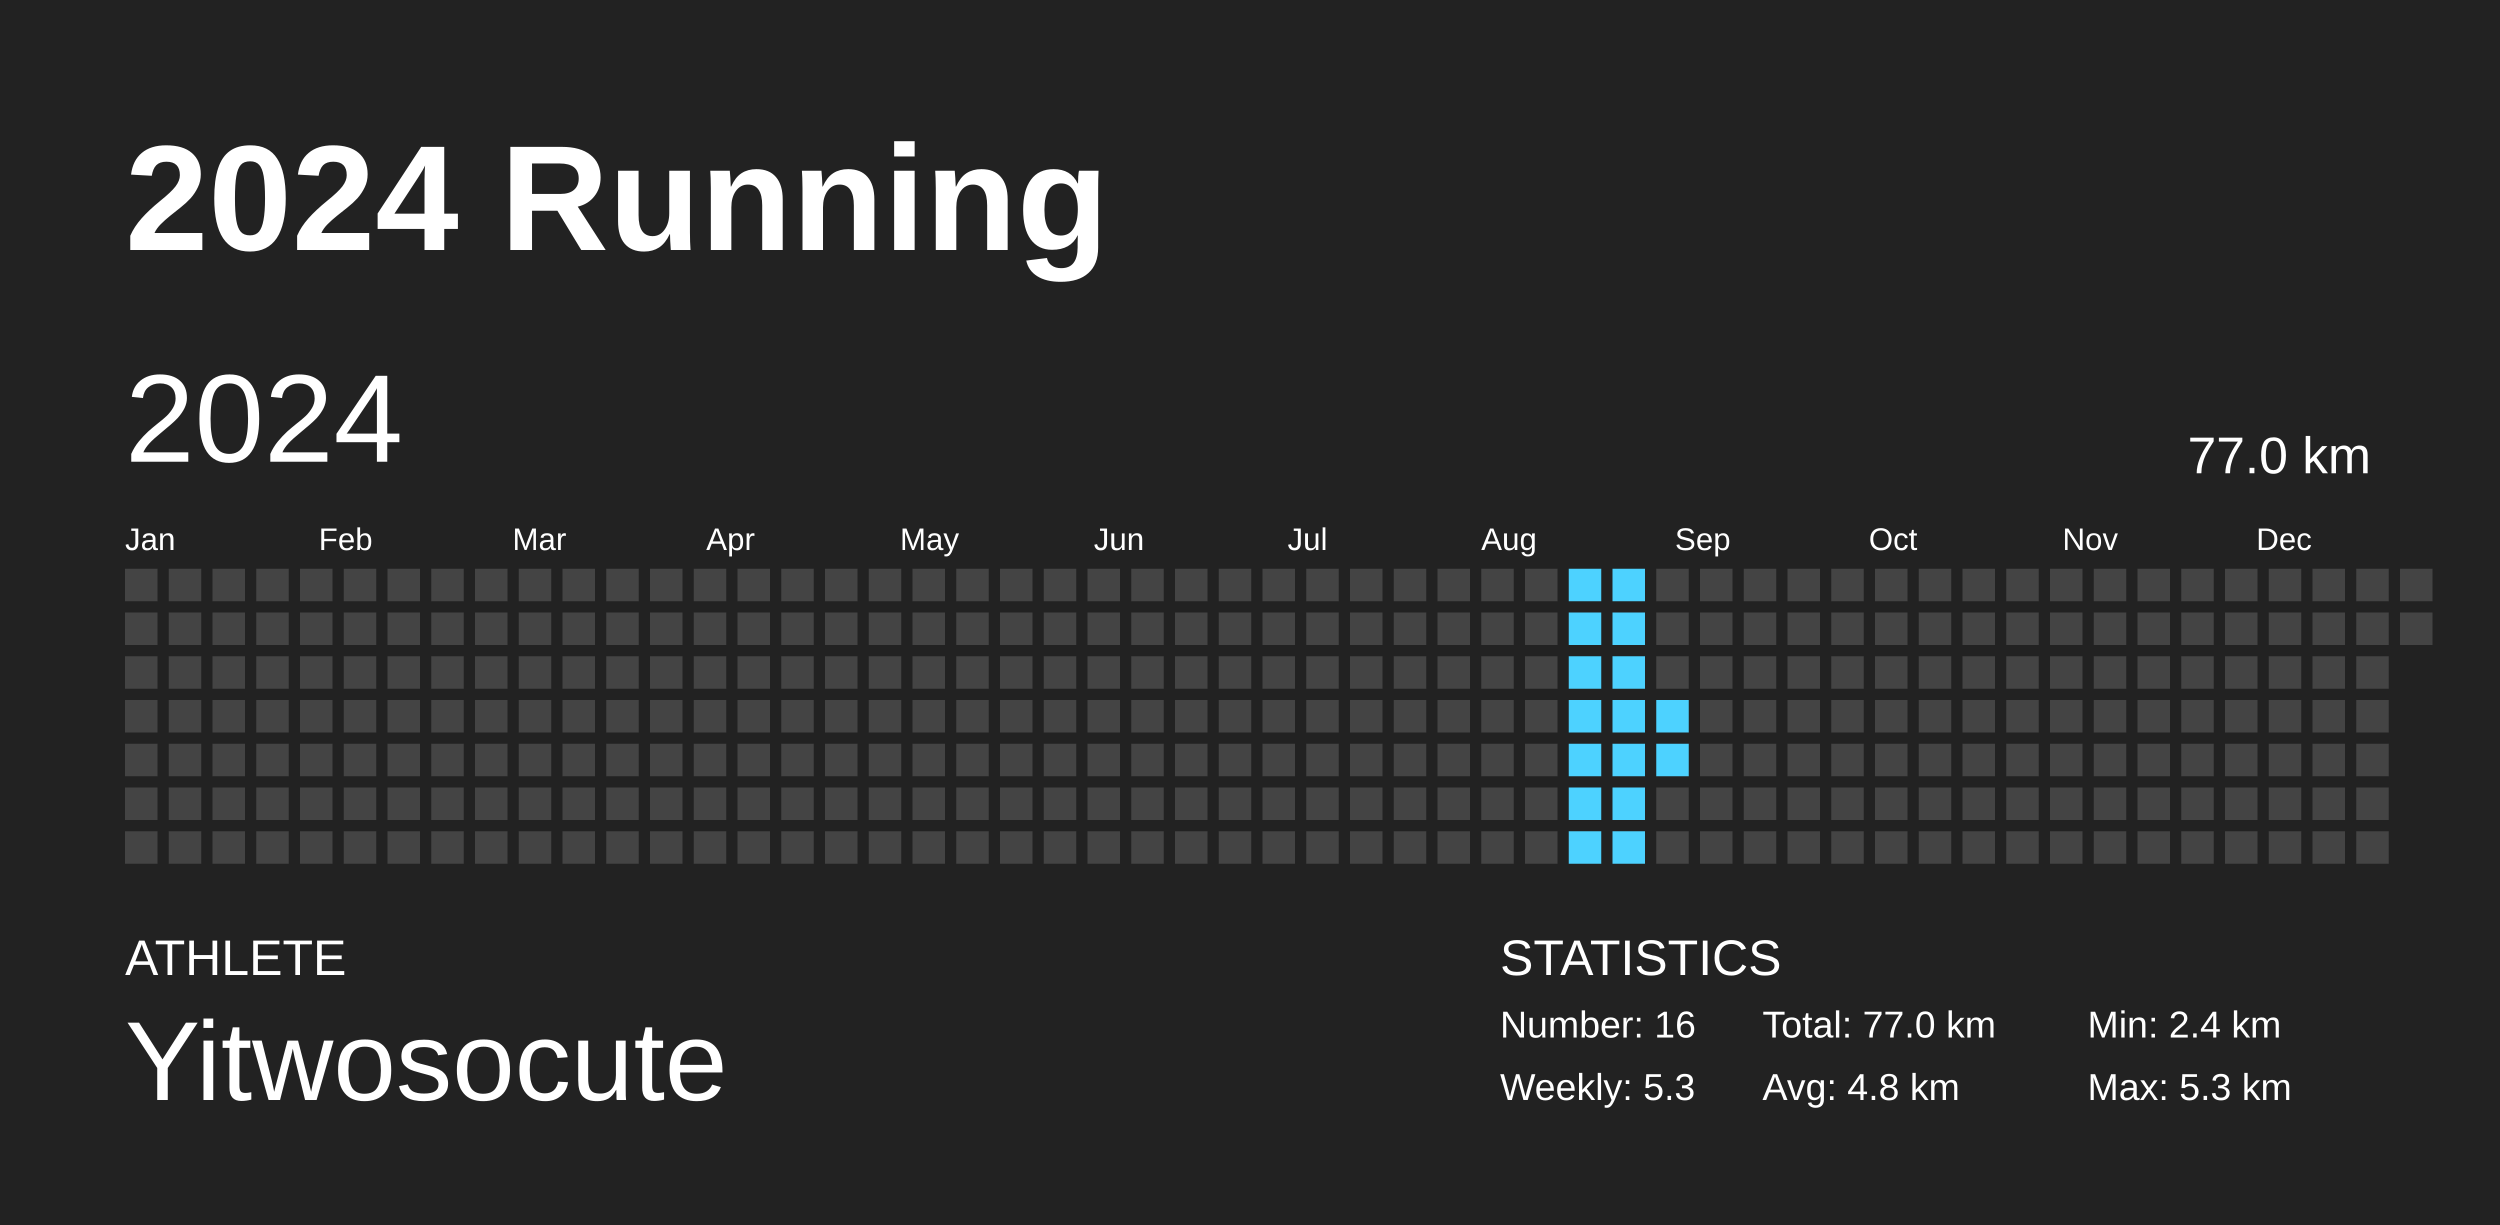
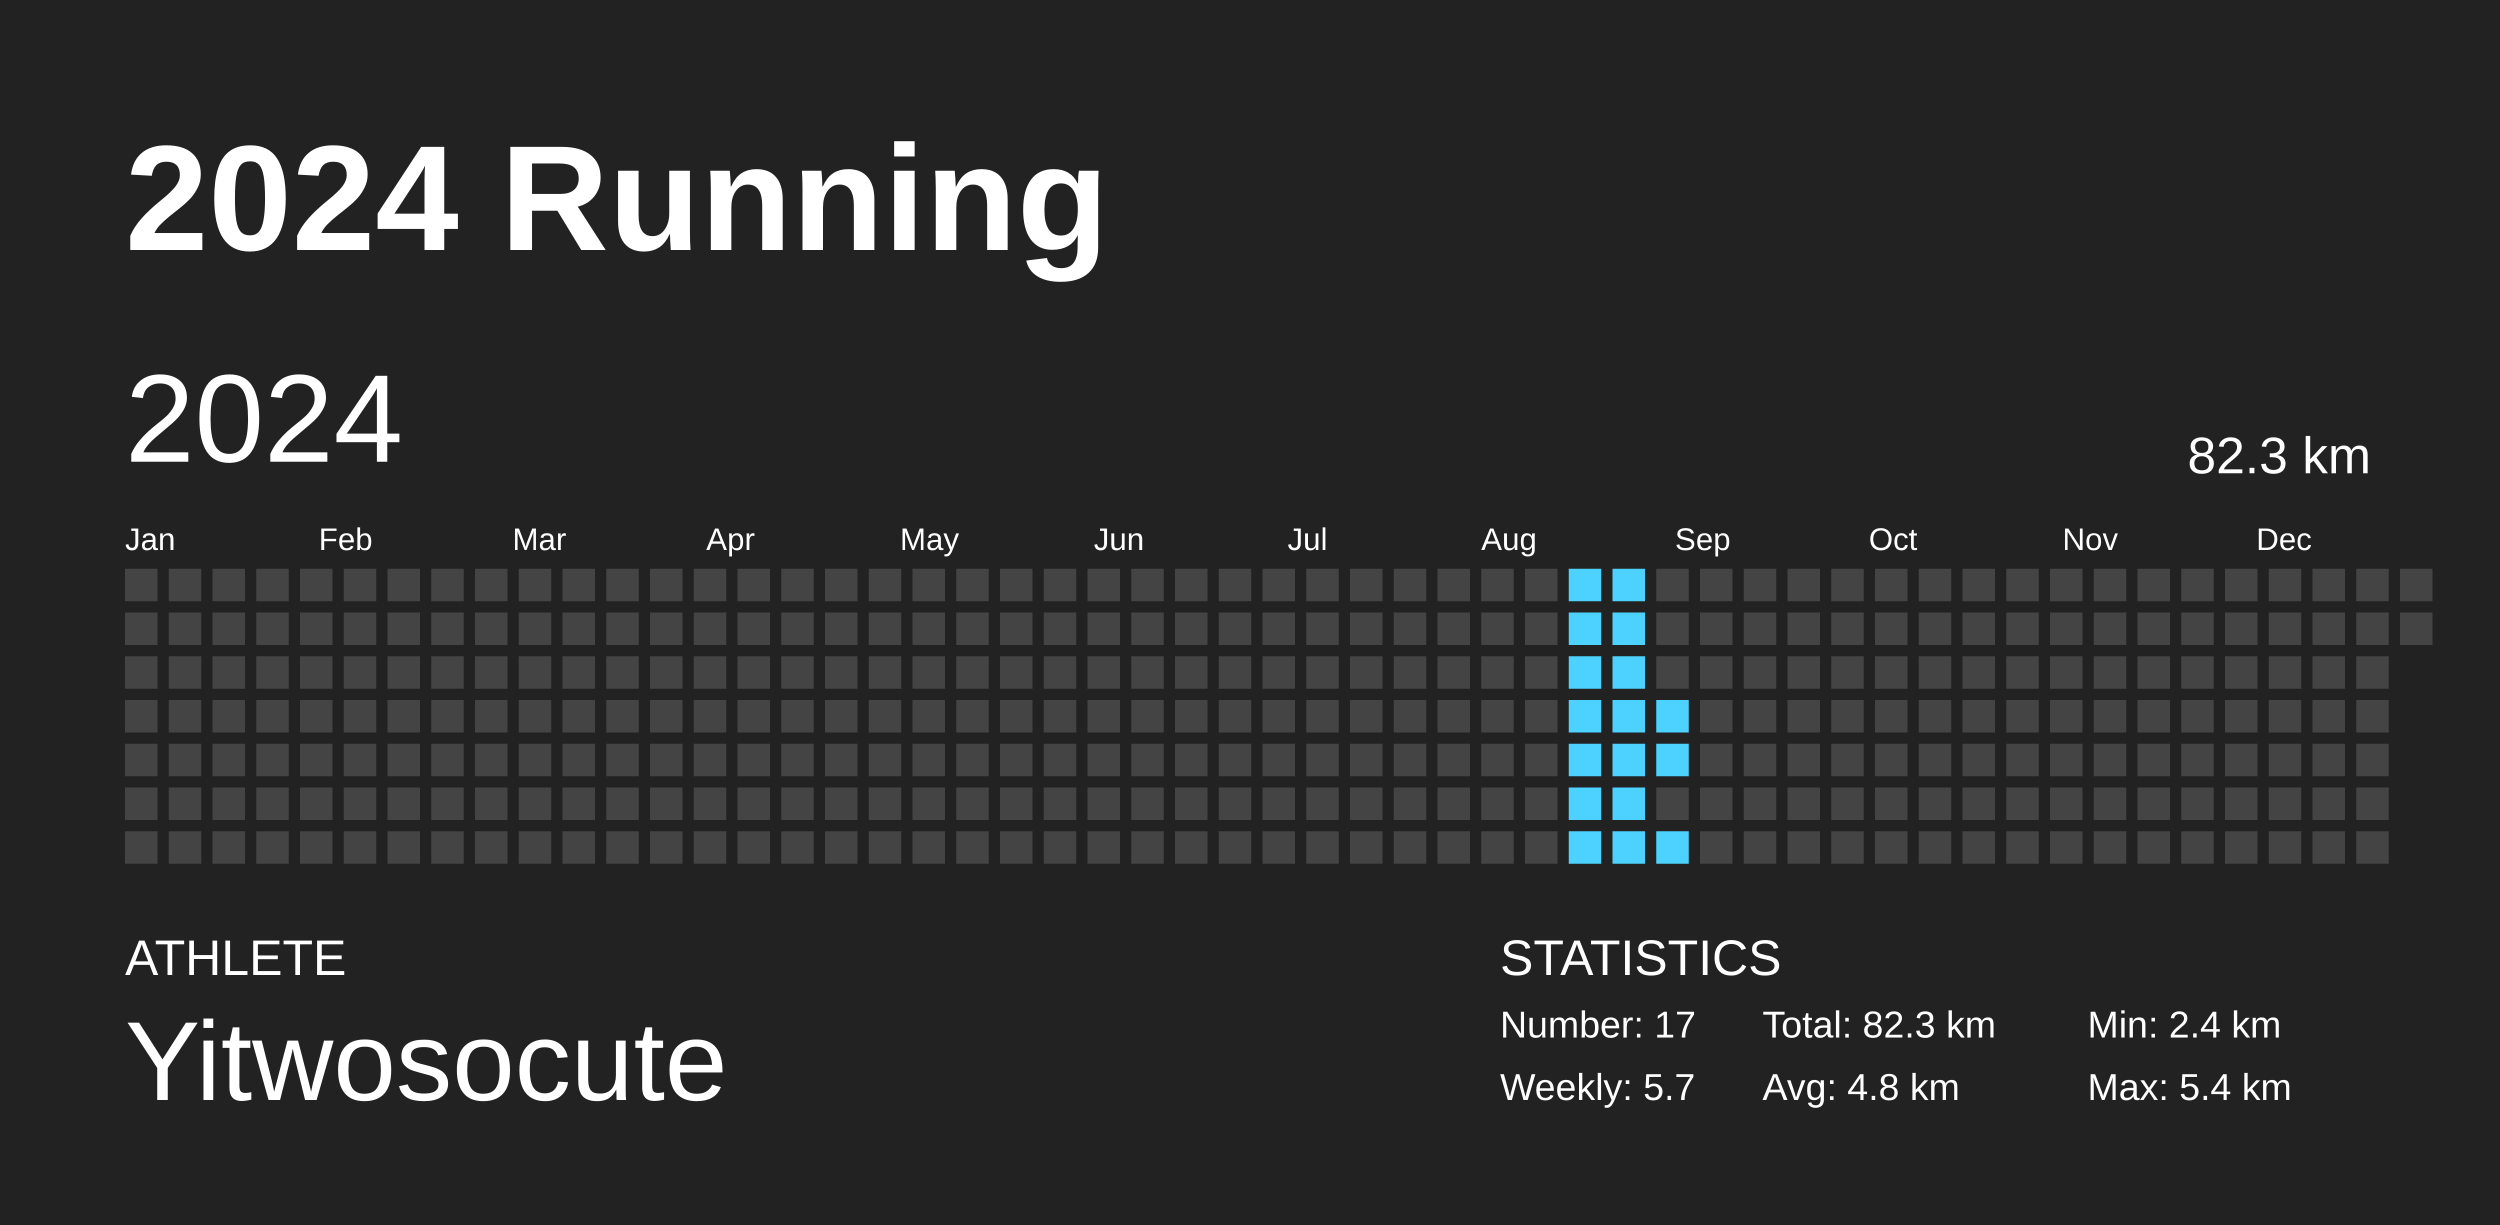
<svg xmlns="http://www.w3.org/2000/svg" baseProfile="full" height="98mm" version="1.1" viewBox="0,0,200,98" width="200mm">
  <defs />
  <rect fill="#222222" height="98" width="200" x="0" y="0" />
  <text fill="#FFFFFF" style="font-size:12px; font-family:Arial; font-weight:bold;" x="10" y="20">2024 Running</text>
  <text fill="#FFFFFF" style="font-size:4px; font-family:Arial" x="10" y="78">ATHLETE</text>
  <text fill="#FFFFFF" style="font-size:9px; font-family:Arial" x="10" y="88">Yitwosocute</text>
  <text fill="#FFFFFF" style="font-size:4px; font-family:Arial" x="120" y="78">STATISTICS</text>
-   <text fill="#FFFFFF" style="font-size:3px; font-family:Arial" x="120" y="83">Number: 16</text>
-   <text fill="#FFFFFF" style="font-size:3px; font-family:Arial" x="120" y="88">Weekly: 5.3</text>
-   <text fill="#FFFFFF" style="font-size:3px; font-family:Arial" x="141" y="83">Total: 77.0 km</text>
+   <text fill="#FFFFFF" style="font-size:3px; font-family:Arial" x="120" y="83">Number: 17</text>
+   <text fill="#FFFFFF" style="font-size:3px; font-family:Arial" x="120" y="88">Weekly: 5.7</text>
+   <text fill="#FFFFFF" style="font-size:3px; font-family:Arial" x="141" y="83">Total: 82.3 km</text>
  <text fill="#FFFFFF" style="font-size:3px; font-family:Arial" x="141" y="88">Avg: 4.8 km</text>
  <text fill="#FFFFFF" style="font-size:3px; font-family:Arial" x="167" y="83">Min: 2.4 km</text>
-   <text fill="#FFFFFF" style="font-size:3px; font-family:Arial" x="167" y="88">Max: 5.3 km</text>
+   <text fill="#FFFFFF" style="font-size:3px; font-family:Arial" x="167" y="88">Max: 5.4 km</text>
  <text dominant-baseline="hanging" fill="#FFFFFF" style="font-size:10.0px; font-family:Arial;" x="10" y="30">2024</text>
-   <text dominant-baseline="hanging" fill="#FFFFFF" style="font-size:4.125px; font-family:Arial;" x="175" y="35">77.0 km</text>
+   <text dominant-baseline="hanging" fill="#FFFFFF" style="font-size:4.125px; font-family:Arial;" x="175" y="35">82.3 km</text>
  <text fill="#FFFFFF" style="font-size:2.5px; font-family:Arial" x="10.0" y="44">Jan</text>
  <text fill="#FFFFFF" style="font-size:2.5px; font-family:Arial" x="25.5" y="44">Feb</text>
  <text fill="#FFFFFF" style="font-size:2.5px; font-family:Arial" x="41.0" y="44">Mar</text>
  <text fill="#FFFFFF" style="font-size:2.5px; font-family:Arial" x="56.5" y="44">Apr</text>
  <text fill="#FFFFFF" style="font-size:2.5px; font-family:Arial" x="72.0" y="44">May</text>
  <text fill="#FFFFFF" style="font-size:2.5px; font-family:Arial" x="87.5" y="44">Jun</text>
  <text fill="#FFFFFF" style="font-size:2.5px; font-family:Arial" x="103.0" y="44">Jul</text>
  <text fill="#FFFFFF" style="font-size:2.5px; font-family:Arial" x="118.5" y="44">Aug</text>
  <text fill="#FFFFFF" style="font-size:2.5px; font-family:Arial" x="134.0" y="44">Sep</text>
  <text fill="#FFFFFF" style="font-size:2.5px; font-family:Arial" x="149.5" y="44">Oct</text>
  <text fill="#FFFFFF" style="font-size:2.5px; font-family:Arial" x="165.0" y="44">Nov</text>
  <text fill="#FFFFFF" style="font-size:2.5px; font-family:Arial" x="180.5" y="44">Dec</text>
  <rect fill="#444444" height="2.6" width="2.6" x="10.0" y="45.5" />
  <rect fill="#444444" height="2.6" width="2.6" x="10.0" y="49.0" />
  <rect fill="#444444" height="2.6" width="2.6" x="10.0" y="52.5" />
  <rect fill="#444444" height="2.6" width="2.6" x="10.0" y="56.0" />
  <rect fill="#444444" height="2.6" width="2.6" x="10.0" y="59.5" />
  <rect fill="#444444" height="2.6" width="2.6" x="10.0" y="63.0" />
  <rect fill="#444444" height="2.6" width="2.6" x="10.0" y="66.5" />
  <rect fill="#444444" height="2.6" width="2.6" x="13.5" y="45.5" />
  <rect fill="#444444" height="2.6" width="2.6" x="13.5" y="49.0" />
  <rect fill="#444444" height="2.6" width="2.6" x="13.5" y="52.5" />
  <rect fill="#444444" height="2.6" width="2.6" x="13.5" y="56.0" />
  <rect fill="#444444" height="2.6" width="2.6" x="13.5" y="59.5" />
  <rect fill="#444444" height="2.6" width="2.6" x="13.5" y="63.0" />
  <rect fill="#444444" height="2.6" width="2.6" x="13.5" y="66.5" />
  <rect fill="#444444" height="2.6" width="2.6" x="17.0" y="45.5" />
  <rect fill="#444444" height="2.6" width="2.6" x="17.0" y="49.0" />
  <rect fill="#444444" height="2.6" width="2.6" x="17.0" y="52.5" />
  <rect fill="#444444" height="2.6" width="2.6" x="17.0" y="56.0" />
  <rect fill="#444444" height="2.6" width="2.6" x="17.0" y="59.5" />
  <rect fill="#444444" height="2.6" width="2.6" x="17.0" y="63.0" />
  <rect fill="#444444" height="2.6" width="2.6" x="17.0" y="66.5" />
  <rect fill="#444444" height="2.6" width="2.6" x="20.5" y="45.5" />
  <rect fill="#444444" height="2.6" width="2.6" x="20.5" y="49.0" />
  <rect fill="#444444" height="2.6" width="2.6" x="20.5" y="52.5" />
  <rect fill="#444444" height="2.6" width="2.6" x="20.5" y="56.0" />
  <rect fill="#444444" height="2.6" width="2.6" x="20.5" y="59.5" />
  <rect fill="#444444" height="2.6" width="2.6" x="20.5" y="63.0" />
  <rect fill="#444444" height="2.6" width="2.6" x="20.5" y="66.5" />
  <rect fill="#444444" height="2.6" width="2.6" x="24.0" y="45.5" />
  <rect fill="#444444" height="2.6" width="2.6" x="24.0" y="49.0" />
  <rect fill="#444444" height="2.6" width="2.6" x="24.0" y="52.5" />
  <rect fill="#444444" height="2.6" width="2.6" x="24.0" y="56.0" />
  <rect fill="#444444" height="2.6" width="2.6" x="24.0" y="59.5" />
  <rect fill="#444444" height="2.6" width="2.6" x="24.0" y="63.0" />
  <rect fill="#444444" height="2.6" width="2.6" x="24.0" y="66.5" />
  <rect fill="#444444" height="2.6" width="2.6" x="27.5" y="45.5" />
  <rect fill="#444444" height="2.6" width="2.6" x="27.5" y="49.0" />
  <rect fill="#444444" height="2.6" width="2.6" x="27.5" y="52.5" />
  <rect fill="#444444" height="2.6" width="2.6" x="27.5" y="56.0" />
  <rect fill="#444444" height="2.6" width="2.6" x="27.5" y="59.5" />
  <rect fill="#444444" height="2.6" width="2.6" x="27.5" y="63.0" />
  <rect fill="#444444" height="2.6" width="2.6" x="27.5" y="66.5" />
  <rect fill="#444444" height="2.6" width="2.6" x="31.0" y="45.5" />
  <rect fill="#444444" height="2.6" width="2.6" x="31.0" y="49.0" />
  <rect fill="#444444" height="2.6" width="2.6" x="31.0" y="52.5" />
  <rect fill="#444444" height="2.6" width="2.6" x="31.0" y="56.0" />
  <rect fill="#444444" height="2.6" width="2.6" x="31.0" y="59.5" />
  <rect fill="#444444" height="2.6" width="2.6" x="31.0" y="63.0" />
  <rect fill="#444444" height="2.6" width="2.6" x="31.0" y="66.5" />
  <rect fill="#444444" height="2.6" width="2.6" x="34.5" y="45.5" />
  <rect fill="#444444" height="2.6" width="2.6" x="34.5" y="49.0" />
  <rect fill="#444444" height="2.6" width="2.6" x="34.5" y="52.5" />
  <rect fill="#444444" height="2.6" width="2.6" x="34.5" y="56.0" />
  <rect fill="#444444" height="2.6" width="2.6" x="34.5" y="59.5" />
  <rect fill="#444444" height="2.6" width="2.6" x="34.5" y="63.0" />
  <rect fill="#444444" height="2.6" width="2.6" x="34.5" y="66.5" />
  <rect fill="#444444" height="2.6" width="2.6" x="38.0" y="45.5" />
  <rect fill="#444444" height="2.6" width="2.6" x="38.0" y="49.0" />
  <rect fill="#444444" height="2.6" width="2.6" x="38.0" y="52.5" />
  <rect fill="#444444" height="2.6" width="2.6" x="38.0" y="56.0" />
  <rect fill="#444444" height="2.6" width="2.6" x="38.0" y="59.5" />
  <rect fill="#444444" height="2.6" width="2.6" x="38.0" y="63.0" />
  <rect fill="#444444" height="2.6" width="2.6" x="38.0" y="66.5" />
  <rect fill="#444444" height="2.6" width="2.6" x="41.5" y="45.5" />
  <rect fill="#444444" height="2.6" width="2.6" x="41.5" y="49.0" />
  <rect fill="#444444" height="2.6" width="2.6" x="41.5" y="52.5" />
  <rect fill="#444444" height="2.6" width="2.6" x="41.5" y="56.0" />
  <rect fill="#444444" height="2.6" width="2.6" x="41.5" y="59.5" />
  <rect fill="#444444" height="2.6" width="2.6" x="41.5" y="63.0" />
  <rect fill="#444444" height="2.6" width="2.6" x="41.5" y="66.5" />
  <rect fill="#444444" height="2.6" width="2.6" x="45.0" y="45.5" />
  <rect fill="#444444" height="2.6" width="2.6" x="45.0" y="49.0" />
  <rect fill="#444444" height="2.6" width="2.6" x="45.0" y="52.5" />
  <rect fill="#444444" height="2.6" width="2.6" x="45.0" y="56.0" />
  <rect fill="#444444" height="2.6" width="2.6" x="45.0" y="59.5" />
  <rect fill="#444444" height="2.6" width="2.6" x="45.0" y="63.0" />
  <rect fill="#444444" height="2.6" width="2.6" x="45.0" y="66.5" />
  <rect fill="#444444" height="2.6" width="2.6" x="48.5" y="45.5" />
  <rect fill="#444444" height="2.6" width="2.6" x="48.5" y="49.0" />
  <rect fill="#444444" height="2.6" width="2.6" x="48.5" y="52.5" />
  <rect fill="#444444" height="2.6" width="2.6" x="48.5" y="56.0" />
  <rect fill="#444444" height="2.6" width="2.6" x="48.5" y="59.5" />
  <rect fill="#444444" height="2.6" width="2.6" x="48.5" y="63.0" />
  <rect fill="#444444" height="2.6" width="2.6" x="48.5" y="66.5" />
  <rect fill="#444444" height="2.6" width="2.6" x="52.0" y="45.5" />
  <rect fill="#444444" height="2.6" width="2.6" x="52.0" y="49.0" />
  <rect fill="#444444" height="2.6" width="2.6" x="52.0" y="52.5" />
  <rect fill="#444444" height="2.6" width="2.6" x="52.0" y="56.0" />
  <rect fill="#444444" height="2.6" width="2.6" x="52.0" y="59.5" />
  <rect fill="#444444" height="2.6" width="2.6" x="52.0" y="63.0" />
  <rect fill="#444444" height="2.6" width="2.6" x="52.0" y="66.5" />
  <rect fill="#444444" height="2.6" width="2.6" x="55.5" y="45.5" />
  <rect fill="#444444" height="2.6" width="2.6" x="55.5" y="49.0" />
  <rect fill="#444444" height="2.6" width="2.6" x="55.5" y="52.5" />
  <rect fill="#444444" height="2.6" width="2.6" x="55.5" y="56.0" />
  <rect fill="#444444" height="2.6" width="2.6" x="55.5" y="59.5" />
  <rect fill="#444444" height="2.6" width="2.6" x="55.5" y="63.0" />
  <rect fill="#444444" height="2.6" width="2.6" x="55.5" y="66.5" />
  <rect fill="#444444" height="2.6" width="2.6" x="59.0" y="45.5" />
  <rect fill="#444444" height="2.6" width="2.6" x="59.0" y="49.0" />
  <rect fill="#444444" height="2.6" width="2.6" x="59.0" y="52.5" />
  <rect fill="#444444" height="2.6" width="2.6" x="59.0" y="56.0" />
  <rect fill="#444444" height="2.6" width="2.6" x="59.0" y="59.5" />
  <rect fill="#444444" height="2.6" width="2.6" x="59.0" y="63.0" />
  <rect fill="#444444" height="2.6" width="2.6" x="59.0" y="66.5" />
  <rect fill="#444444" height="2.6" width="2.6" x="62.5" y="45.5" />
  <rect fill="#444444" height="2.6" width="2.6" x="62.5" y="49.0" />
  <rect fill="#444444" height="2.6" width="2.6" x="62.5" y="52.5" />
  <rect fill="#444444" height="2.6" width="2.6" x="62.5" y="56.0" />
  <rect fill="#444444" height="2.6" width="2.6" x="62.5" y="59.5" />
  <rect fill="#444444" height="2.6" width="2.6" x="62.5" y="63.0" />
  <rect fill="#444444" height="2.6" width="2.6" x="62.5" y="66.5" />
  <rect fill="#444444" height="2.6" width="2.6" x="66.0" y="45.5" />
  <rect fill="#444444" height="2.6" width="2.6" x="66.0" y="49.0" />
  <rect fill="#444444" height="2.6" width="2.6" x="66.0" y="52.5" />
  <rect fill="#444444" height="2.6" width="2.6" x="66.0" y="56.0" />
  <rect fill="#444444" height="2.6" width="2.6" x="66.0" y="59.5" />
  <rect fill="#444444" height="2.6" width="2.6" x="66.0" y="63.0" />
  <rect fill="#444444" height="2.6" width="2.6" x="66.0" y="66.5" />
  <rect fill="#444444" height="2.6" width="2.6" x="69.5" y="45.5" />
  <rect fill="#444444" height="2.6" width="2.6" x="69.5" y="49.0" />
  <rect fill="#444444" height="2.6" width="2.6" x="69.5" y="52.5" />
  <rect fill="#444444" height="2.6" width="2.6" x="69.5" y="56.0" />
  <rect fill="#444444" height="2.6" width="2.6" x="69.5" y="59.5" />
  <rect fill="#444444" height="2.6" width="2.6" x="69.5" y="63.0" />
  <rect fill="#444444" height="2.6" width="2.6" x="69.5" y="66.5" />
  <rect fill="#444444" height="2.6" width="2.6" x="73.0" y="45.5" />
  <rect fill="#444444" height="2.6" width="2.6" x="73.0" y="49.0" />
  <rect fill="#444444" height="2.6" width="2.6" x="73.0" y="52.5" />
  <rect fill="#444444" height="2.6" width="2.6" x="73.0" y="56.0" />
  <rect fill="#444444" height="2.6" width="2.6" x="73.0" y="59.5" />
  <rect fill="#444444" height="2.6" width="2.6" x="73.0" y="63.0" />
  <rect fill="#444444" height="2.6" width="2.6" x="73.0" y="66.5" />
  <rect fill="#444444" height="2.6" width="2.6" x="76.5" y="45.5" />
  <rect fill="#444444" height="2.6" width="2.6" x="76.5" y="49.0" />
  <rect fill="#444444" height="2.6" width="2.6" x="76.5" y="52.5" />
  <rect fill="#444444" height="2.6" width="2.6" x="76.5" y="56.0" />
  <rect fill="#444444" height="2.6" width="2.6" x="76.5" y="59.5" />
  <rect fill="#444444" height="2.6" width="2.6" x="76.5" y="63.0" />
  <rect fill="#444444" height="2.6" width="2.6" x="76.5" y="66.5" />
  <rect fill="#444444" height="2.6" width="2.6" x="80.0" y="45.5" />
  <rect fill="#444444" height="2.6" width="2.6" x="80.0" y="49.0" />
  <rect fill="#444444" height="2.6" width="2.6" x="80.0" y="52.5" />
  <rect fill="#444444" height="2.6" width="2.6" x="80.0" y="56.0" />
  <rect fill="#444444" height="2.6" width="2.6" x="80.0" y="59.5" />
  <rect fill="#444444" height="2.6" width="2.6" x="80.0" y="63.0" />
  <rect fill="#444444" height="2.6" width="2.6" x="80.0" y="66.5" />
  <rect fill="#444444" height="2.6" width="2.6" x="83.5" y="45.5" />
  <rect fill="#444444" height="2.6" width="2.6" x="83.5" y="49.0" />
  <rect fill="#444444" height="2.6" width="2.6" x="83.5" y="52.5" />
  <rect fill="#444444" height="2.6" width="2.6" x="83.5" y="56.0" />
  <rect fill="#444444" height="2.6" width="2.6" x="83.5" y="59.5" />
  <rect fill="#444444" height="2.6" width="2.6" x="83.5" y="63.0" />
  <rect fill="#444444" height="2.6" width="2.6" x="83.5" y="66.5" />
  <rect fill="#444444" height="2.6" width="2.6" x="87.0" y="45.5" />
  <rect fill="#444444" height="2.6" width="2.6" x="87.0" y="49.0" />
  <rect fill="#444444" height="2.6" width="2.6" x="87.0" y="52.5" />
  <rect fill="#444444" height="2.6" width="2.6" x="87.0" y="56.0" />
  <rect fill="#444444" height="2.6" width="2.6" x="87.0" y="59.5" />
  <rect fill="#444444" height="2.6" width="2.6" x="87.0" y="63.0" />
  <rect fill="#444444" height="2.6" width="2.6" x="87.0" y="66.5" />
  <rect fill="#444444" height="2.6" width="2.6" x="90.5" y="45.5" />
  <rect fill="#444444" height="2.6" width="2.6" x="90.5" y="49.0" />
  <rect fill="#444444" height="2.6" width="2.6" x="90.5" y="52.5" />
  <rect fill="#444444" height="2.6" width="2.6" x="90.5" y="56.0" />
  <rect fill="#444444" height="2.6" width="2.6" x="90.5" y="59.5" />
  <rect fill="#444444" height="2.6" width="2.6" x="90.5" y="63.0" />
  <rect fill="#444444" height="2.6" width="2.6" x="90.5" y="66.5" />
  <rect fill="#444444" height="2.6" width="2.6" x="94.0" y="45.5" />
  <rect fill="#444444" height="2.6" width="2.6" x="94.0" y="49.0" />
  <rect fill="#444444" height="2.6" width="2.6" x="94.0" y="52.5" />
  <rect fill="#444444" height="2.6" width="2.6" x="94.0" y="56.0" />
  <rect fill="#444444" height="2.6" width="2.6" x="94.0" y="59.5" />
  <rect fill="#444444" height="2.6" width="2.6" x="94.0" y="63.0" />
  <rect fill="#444444" height="2.6" width="2.6" x="94.0" y="66.5" />
  <rect fill="#444444" height="2.6" width="2.6" x="97.5" y="45.5" />
  <rect fill="#444444" height="2.6" width="2.6" x="97.5" y="49.0" />
  <rect fill="#444444" height="2.6" width="2.6" x="97.5" y="52.5" />
  <rect fill="#444444" height="2.6" width="2.6" x="97.5" y="56.0" />
  <rect fill="#444444" height="2.6" width="2.6" x="97.5" y="59.5" />
  <rect fill="#444444" height="2.6" width="2.6" x="97.5" y="63.0" />
  <rect fill="#444444" height="2.6" width="2.6" x="97.5" y="66.5" />
  <rect fill="#444444" height="2.6" width="2.6" x="101.0" y="45.5" />
  <rect fill="#444444" height="2.6" width="2.6" x="101.0" y="49.0" />
  <rect fill="#444444" height="2.6" width="2.6" x="101.0" y="52.5" />
  <rect fill="#444444" height="2.6" width="2.6" x="101.0" y="56.0" />
  <rect fill="#444444" height="2.6" width="2.6" x="101.0" y="59.5" />
  <rect fill="#444444" height="2.6" width="2.6" x="101.0" y="63.0" />
  <rect fill="#444444" height="2.6" width="2.6" x="101.0" y="66.5" />
  <rect fill="#444444" height="2.6" width="2.6" x="104.5" y="45.5" />
  <rect fill="#444444" height="2.6" width="2.6" x="104.5" y="49.0" />
  <rect fill="#444444" height="2.6" width="2.6" x="104.5" y="52.5" />
  <rect fill="#444444" height="2.6" width="2.6" x="104.5" y="56.0" />
  <rect fill="#444444" height="2.6" width="2.6" x="104.5" y="59.5" />
  <rect fill="#444444" height="2.6" width="2.6" x="104.5" y="63.0" />
  <rect fill="#444444" height="2.6" width="2.6" x="104.5" y="66.5" />
  <rect fill="#444444" height="2.6" width="2.6" x="108.0" y="45.5" />
  <rect fill="#444444" height="2.6" width="2.6" x="108.0" y="49.0" />
  <rect fill="#444444" height="2.6" width="2.6" x="108.0" y="52.5" />
  <rect fill="#444444" height="2.6" width="2.6" x="108.0" y="56.0" />
  <rect fill="#444444" height="2.6" width="2.6" x="108.0" y="59.5" />
  <rect fill="#444444" height="2.6" width="2.6" x="108.0" y="63.0" />
  <rect fill="#444444" height="2.6" width="2.6" x="108.0" y="66.5" />
  <rect fill="#444444" height="2.6" width="2.6" x="111.5" y="45.5" />
  <rect fill="#444444" height="2.6" width="2.6" x="111.5" y="49.0" />
  <rect fill="#444444" height="2.6" width="2.6" x="111.5" y="52.5" />
  <rect fill="#444444" height="2.6" width="2.6" x="111.5" y="56.0" />
  <rect fill="#444444" height="2.6" width="2.6" x="111.5" y="59.5" />
  <rect fill="#444444" height="2.6" width="2.6" x="111.5" y="63.0" />
  <rect fill="#444444" height="2.6" width="2.6" x="111.5" y="66.5" />
  <rect fill="#444444" height="2.6" width="2.6" x="115.0" y="45.5" />
  <rect fill="#444444" height="2.6" width="2.6" x="115.0" y="49.0" />
  <rect fill="#444444" height="2.6" width="2.6" x="115.0" y="52.5" />
  <rect fill="#444444" height="2.6" width="2.6" x="115.0" y="56.0" />
  <rect fill="#444444" height="2.6" width="2.6" x="115.0" y="59.5" />
  <rect fill="#444444" height="2.6" width="2.6" x="115.0" y="63.0" />
  <rect fill="#444444" height="2.6" width="2.6" x="115.0" y="66.5" />
  <rect fill="#444444" height="2.6" width="2.6" x="118.5" y="45.5" />
  <rect fill="#444444" height="2.6" width="2.6" x="118.5" y="49.0" />
  <rect fill="#444444" height="2.6" width="2.6" x="118.5" y="52.5" />
  <rect fill="#444444" height="2.6" width="2.6" x="118.5" y="56.0" />
  <rect fill="#444444" height="2.6" width="2.6" x="118.5" y="59.5" />
  <rect fill="#444444" height="2.6" width="2.6" x="118.5" y="63.0" />
  <rect fill="#444444" height="2.6" width="2.6" x="118.5" y="66.5" />
  <rect fill="#444444" height="2.6" width="2.6" x="122.0" y="45.5" />
  <rect fill="#444444" height="2.6" width="2.6" x="122.0" y="49.0" />
  <rect fill="#444444" height="2.6" width="2.6" x="122.0" y="52.5" />
  <rect fill="#444444" height="2.6" width="2.6" x="122.0" y="56.0" />
  <rect fill="#444444" height="2.6" width="2.6" x="122.0" y="59.5" />
  <rect fill="#444444" height="2.6" width="2.6" x="122.0" y="63.0" />
  <rect fill="#444444" height="2.6" width="2.6" x="122.0" y="66.5" />
  <rect fill="#4dd2ff" height="2.6" width="2.6" x="125.5" y="45.5" />
  <rect fill="#4dd2ff" height="2.6" width="2.6" x="125.5" y="49.0" />
  <rect fill="#4dd2ff" height="2.6" width="2.6" x="125.5" y="52.5" />
  <rect fill="#4dd2ff" height="2.6" width="2.6" x="125.5" y="56.0" />
  <rect fill="#4dd2ff" height="2.6" width="2.6" x="125.5" y="59.5" />
  <rect fill="#4dd2ff" height="2.6" width="2.6" x="125.5" y="63.0" />
  <rect fill="#4dd2ff" height="2.6" width="2.6" x="125.5" y="66.5" />
  <rect fill="#4dd2ff" height="2.6" width="2.6" x="129.0" y="45.5" />
  <rect fill="#4dd2ff" height="2.6" width="2.6" x="129.0" y="49.0" />
  <rect fill="#4dd2ff" height="2.6" width="2.6" x="129.0" y="52.5" />
  <rect fill="#4dd2ff" height="2.6" width="2.6" x="129.0" y="56.0" />
  <rect fill="#4dd2ff" height="2.6" width="2.6" x="129.0" y="59.5" />
  <rect fill="#4dd2ff" height="2.6" width="2.6" x="129.0" y="63.0" />
  <rect fill="#4dd2ff" height="2.6" width="2.6" x="129.0" y="66.5" />
  <rect fill="#444444" height="2.6" width="2.6" x="132.5" y="45.5" />
  <rect fill="#444444" height="2.6" width="2.6" x="132.5" y="49.0" />
  <rect fill="#444444" height="2.6" width="2.6" x="132.5" y="52.5" />
  <rect fill="#4dd2ff" height="2.6" width="2.6" x="132.5" y="56.0" />
  <rect fill="#4dd2ff" height="2.6" width="2.6" x="132.5" y="59.5" />
  <rect fill="#444444" height="2.6" width="2.6" x="132.5" y="63.0" />
-   <rect fill="#444444" height="2.6" width="2.6" x="132.5" y="66.5" />
+   <rect fill="#4dd2ff" height="2.6" width="2.6" x="132.5" y="66.5" />
  <rect fill="#444444" height="2.6" width="2.6" x="136.0" y="45.5" />
  <rect fill="#444444" height="2.6" width="2.6" x="136.0" y="49.0" />
  <rect fill="#444444" height="2.6" width="2.6" x="136.0" y="52.5" />
  <rect fill="#444444" height="2.6" width="2.6" x="136.0" y="56.0" />
  <rect fill="#444444" height="2.6" width="2.6" x="136.0" y="59.5" />
  <rect fill="#444444" height="2.6" width="2.6" x="136.0" y="63.0" />
  <rect fill="#444444" height="2.6" width="2.6" x="136.0" y="66.5" />
  <rect fill="#444444" height="2.6" width="2.6" x="139.5" y="45.5" />
  <rect fill="#444444" height="2.6" width="2.6" x="139.5" y="49.0" />
  <rect fill="#444444" height="2.6" width="2.6" x="139.5" y="52.5" />
  <rect fill="#444444" height="2.6" width="2.6" x="139.5" y="56.0" />
  <rect fill="#444444" height="2.6" width="2.6" x="139.5" y="59.5" />
  <rect fill="#444444" height="2.6" width="2.6" x="139.5" y="63.0" />
  <rect fill="#444444" height="2.6" width="2.6" x="139.5" y="66.5" />
  <rect fill="#444444" height="2.6" width="2.6" x="143.0" y="45.5" />
  <rect fill="#444444" height="2.6" width="2.6" x="143.0" y="49.0" />
  <rect fill="#444444" height="2.6" width="2.6" x="143.0" y="52.5" />
  <rect fill="#444444" height="2.6" width="2.6" x="143.0" y="56.0" />
  <rect fill="#444444" height="2.6" width="2.6" x="143.0" y="59.5" />
  <rect fill="#444444" height="2.6" width="2.6" x="143.0" y="63.0" />
  <rect fill="#444444" height="2.6" width="2.6" x="143.0" y="66.5" />
  <rect fill="#444444" height="2.6" width="2.6" x="146.5" y="45.5" />
  <rect fill="#444444" height="2.6" width="2.6" x="146.5" y="49.0" />
  <rect fill="#444444" height="2.6" width="2.6" x="146.5" y="52.5" />
  <rect fill="#444444" height="2.6" width="2.6" x="146.5" y="56.0" />
  <rect fill="#444444" height="2.6" width="2.6" x="146.5" y="59.5" />
  <rect fill="#444444" height="2.6" width="2.6" x="146.5" y="63.0" />
  <rect fill="#444444" height="2.6" width="2.6" x="146.5" y="66.5" />
  <rect fill="#444444" height="2.6" width="2.6" x="150.0" y="45.5" />
  <rect fill="#444444" height="2.6" width="2.6" x="150.0" y="49.0" />
  <rect fill="#444444" height="2.6" width="2.6" x="150.0" y="52.5" />
  <rect fill="#444444" height="2.6" width="2.6" x="150.0" y="56.0" />
  <rect fill="#444444" height="2.6" width="2.6" x="150.0" y="59.5" />
  <rect fill="#444444" height="2.6" width="2.6" x="150.0" y="63.0" />
  <rect fill="#444444" height="2.6" width="2.6" x="150.0" y="66.5" />
  <rect fill="#444444" height="2.6" width="2.6" x="153.5" y="45.5" />
  <rect fill="#444444" height="2.6" width="2.6" x="153.5" y="49.0" />
  <rect fill="#444444" height="2.6" width="2.6" x="153.5" y="52.5" />
  <rect fill="#444444" height="2.6" width="2.6" x="153.5" y="56.0" />
  <rect fill="#444444" height="2.6" width="2.6" x="153.5" y="59.5" />
  <rect fill="#444444" height="2.6" width="2.6" x="153.5" y="63.0" />
  <rect fill="#444444" height="2.6" width="2.6" x="153.5" y="66.5" />
  <rect fill="#444444" height="2.6" width="2.6" x="157.0" y="45.5" />
  <rect fill="#444444" height="2.6" width="2.6" x="157.0" y="49.0" />
  <rect fill="#444444" height="2.6" width="2.6" x="157.0" y="52.5" />
  <rect fill="#444444" height="2.6" width="2.6" x="157.0" y="56.0" />
  <rect fill="#444444" height="2.6" width="2.6" x="157.0" y="59.5" />
  <rect fill="#444444" height="2.6" width="2.6" x="157.0" y="63.0" />
  <rect fill="#444444" height="2.6" width="2.6" x="157.0" y="66.5" />
  <rect fill="#444444" height="2.6" width="2.6" x="160.5" y="45.5" />
  <rect fill="#444444" height="2.6" width="2.6" x="160.5" y="49.0" />
  <rect fill="#444444" height="2.6" width="2.6" x="160.5" y="52.5" />
  <rect fill="#444444" height="2.6" width="2.6" x="160.5" y="56.0" />
  <rect fill="#444444" height="2.6" width="2.6" x="160.5" y="59.5" />
  <rect fill="#444444" height="2.6" width="2.6" x="160.5" y="63.0" />
  <rect fill="#444444" height="2.6" width="2.6" x="160.5" y="66.5" />
  <rect fill="#444444" height="2.6" width="2.6" x="164.0" y="45.5" />
  <rect fill="#444444" height="2.6" width="2.6" x="164.0" y="49.0" />
  <rect fill="#444444" height="2.6" width="2.6" x="164.0" y="52.5" />
  <rect fill="#444444" height="2.6" width="2.6" x="164.0" y="56.0" />
  <rect fill="#444444" height="2.6" width="2.6" x="164.0" y="59.5" />
  <rect fill="#444444" height="2.6" width="2.6" x="164.0" y="63.0" />
  <rect fill="#444444" height="2.6" width="2.6" x="164.0" y="66.5" />
  <rect fill="#444444" height="2.6" width="2.6" x="167.5" y="45.5" />
  <rect fill="#444444" height="2.6" width="2.6" x="167.5" y="49.0" />
  <rect fill="#444444" height="2.6" width="2.6" x="167.5" y="52.5" />
  <rect fill="#444444" height="2.6" width="2.6" x="167.5" y="56.0" />
  <rect fill="#444444" height="2.6" width="2.6" x="167.5" y="59.5" />
  <rect fill="#444444" height="2.6" width="2.6" x="167.5" y="63.0" />
  <rect fill="#444444" height="2.6" width="2.6" x="167.5" y="66.5" />
  <rect fill="#444444" height="2.6" width="2.6" x="171.0" y="45.5" />
  <rect fill="#444444" height="2.6" width="2.6" x="171.0" y="49.0" />
  <rect fill="#444444" height="2.6" width="2.6" x="171.0" y="52.5" />
  <rect fill="#444444" height="2.6" width="2.6" x="171.0" y="56.0" />
  <rect fill="#444444" height="2.6" width="2.6" x="171.0" y="59.5" />
  <rect fill="#444444" height="2.6" width="2.6" x="171.0" y="63.0" />
  <rect fill="#444444" height="2.6" width="2.6" x="171.0" y="66.5" />
  <rect fill="#444444" height="2.6" width="2.6" x="174.5" y="45.5" />
  <rect fill="#444444" height="2.6" width="2.6" x="174.5" y="49.0" />
  <rect fill="#444444" height="2.6" width="2.6" x="174.5" y="52.5" />
  <rect fill="#444444" height="2.6" width="2.6" x="174.5" y="56.0" />
  <rect fill="#444444" height="2.6" width="2.6" x="174.5" y="59.5" />
  <rect fill="#444444" height="2.6" width="2.6" x="174.5" y="63.0" />
  <rect fill="#444444" height="2.6" width="2.6" x="174.5" y="66.5" />
  <rect fill="#444444" height="2.6" width="2.6" x="178.0" y="45.5" />
  <rect fill="#444444" height="2.6" width="2.6" x="178.0" y="49.0" />
  <rect fill="#444444" height="2.6" width="2.6" x="178.0" y="52.5" />
  <rect fill="#444444" height="2.6" width="2.6" x="178.0" y="56.0" />
  <rect fill="#444444" height="2.6" width="2.6" x="178.0" y="59.5" />
  <rect fill="#444444" height="2.6" width="2.6" x="178.0" y="63.0" />
  <rect fill="#444444" height="2.6" width="2.6" x="178.0" y="66.5" />
  <rect fill="#444444" height="2.6" width="2.6" x="181.5" y="45.5" />
  <rect fill="#444444" height="2.6" width="2.6" x="181.5" y="49.0" />
  <rect fill="#444444" height="2.6" width="2.6" x="181.5" y="52.5" />
  <rect fill="#444444" height="2.6" width="2.6" x="181.5" y="56.0" />
  <rect fill="#444444" height="2.6" width="2.6" x="181.5" y="59.5" />
  <rect fill="#444444" height="2.6" width="2.6" x="181.5" y="63.0" />
  <rect fill="#444444" height="2.6" width="2.6" x="181.5" y="66.5" />
  <rect fill="#444444" height="2.6" width="2.6" x="185.0" y="45.5" />
  <rect fill="#444444" height="2.6" width="2.6" x="185.0" y="49.0" />
  <rect fill="#444444" height="2.6" width="2.6" x="185.0" y="52.5" />
  <rect fill="#444444" height="2.6" width="2.6" x="185.0" y="56.0" />
  <rect fill="#444444" height="2.6" width="2.6" x="185.0" y="59.5" />
  <rect fill="#444444" height="2.6" width="2.6" x="185.0" y="63.0" />
  <rect fill="#444444" height="2.6" width="2.6" x="185.0" y="66.5" />
  <rect fill="#444444" height="2.6" width="2.6" x="188.5" y="45.5" />
  <rect fill="#444444" height="2.6" width="2.6" x="188.5" y="49.0" />
  <rect fill="#444444" height="2.6" width="2.6" x="188.5" y="52.5" />
  <rect fill="#444444" height="2.6" width="2.6" x="188.5" y="56.0" />
  <rect fill="#444444" height="2.6" width="2.6" x="188.5" y="59.5" />
  <rect fill="#444444" height="2.6" width="2.6" x="188.5" y="63.0" />
  <rect fill="#444444" height="2.6" width="2.6" x="188.5" y="66.5" />
  <rect fill="#444444" height="2.6" width="2.6" x="192.0" y="45.5" />
  <rect fill="#444444" height="2.6" width="2.6" x="192.0" y="49.0" />
</svg>
